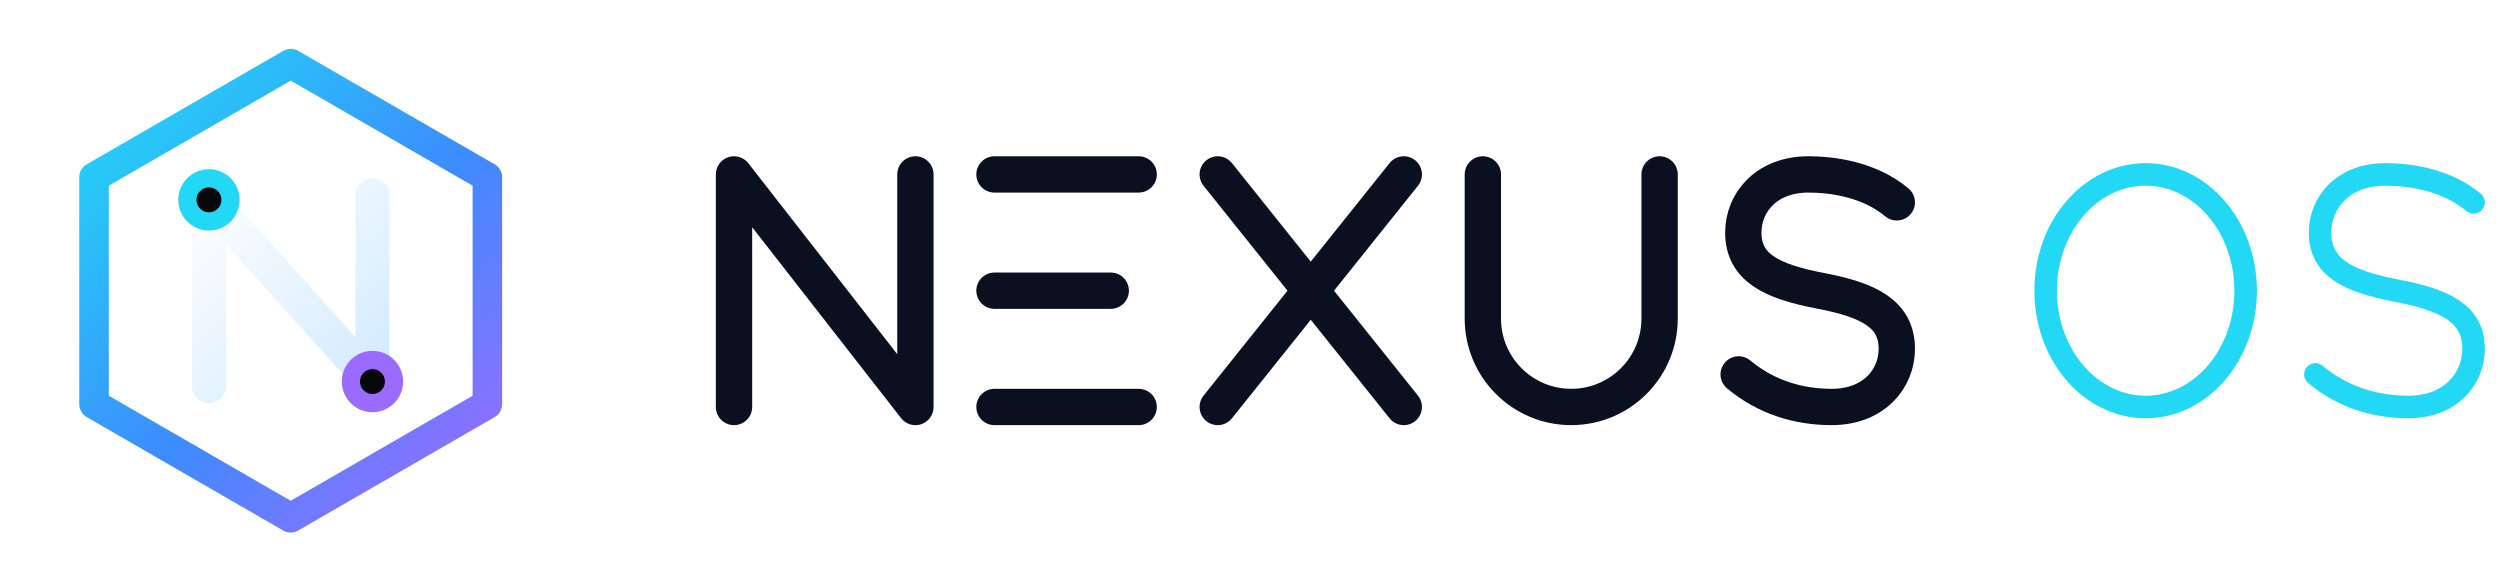
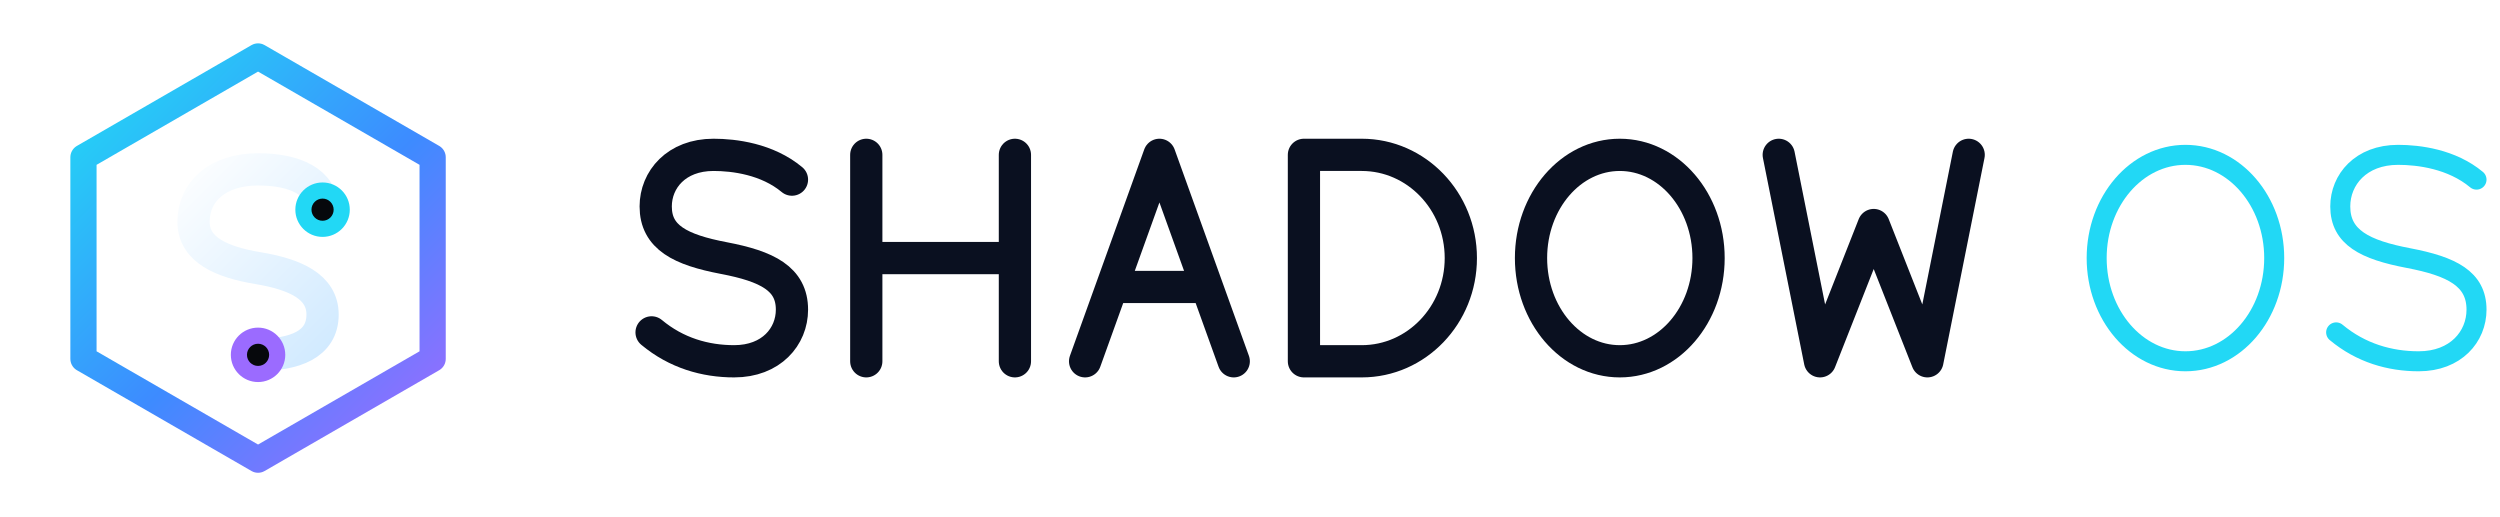
- <svg xmlns="http://www.w3.org/2000/svg" width="688" height="160" viewBox="0 0 688.00 160">
+ <svg xmlns="http://www.w3.org/2000/svg" width="775" height="160" viewBox="0 0 775.04 160">
  <g transform="scale(0.625)">
    <defs>
      <linearGradient id="nx-g" gradientUnits="userSpaceOnUse" x1="40" y1="40" x2="216" y2="216">
        <stop offset="0" stop-color="#22D8F5" />
        <stop offset="0.55" stop-color="#3D8BFF" />
        <stop offset="1" stop-color="#9B6BFF" />
      </linearGradient>
      <linearGradient id="nx-n" gradientUnits="userSpaceOnUse" x1="84" y1="84" x2="172" y2="172">
        <stop offset="0" stop-color="#FFFFFF" />
        <stop offset="1" stop-color="#CFE9FF" />
      </linearGradient>
      <filter id="nx-glow" x="-30%" y="-30%" width="160%" height="160%">
        <feGaussianBlur stdDeviation="9" />
      </filter>
    </defs>
    <path d="M128.00 28.00 L214.60 78.00 L214.60 178.00 L128.00 228.00 L41.40 178.00 L41.40 78.00Z" fill="none" stroke="url(#nx-g)" stroke-width="13" stroke-linejoin="round" />
-     <path d="M92 170V88L164 168V86" fill="none" stroke="url(#nx-n)" stroke-width="15" stroke-linecap="round" stroke-linejoin="round" />
-     <circle cx="92" cy="88" r="13.5" fill="#22D8F5" />
-     <circle cx="92" cy="88" r="5.5" fill="#06080C" />
-     <circle cx="164" cy="168" r="13.5" fill="#9B6BFF" />
-     <circle cx="164" cy="168" r="5.5" fill="#06080C" />
+     <path d="M160 104 C160 90 146 84 128 84 C108 84 96 95 96 110 C96 124 110 130 128 133 C146 136 160 142 160 156 C160 171 146 176 128 176" fill="none" stroke="url(#nx-n)" stroke-width="16" stroke-linecap="round" stroke-linejoin="round" />
+     <circle cx="160" cy="104" r="13.5" fill="#22D8F5" />
+     <circle cx="160" cy="104" r="5.5" fill="#06080C" />
+     <circle cx="128" cy="176" r="13.5" fill="#9B6BFF" />
+     <circle cx="128" cy="176" r="5.5" fill="#06080C" />
  </g>
  <g transform="translate(196 42.00)">
-     <path transform="translate(6.00 6) scale(0.64)" d="M0 100V0L78 100V0" fill="none" stroke="#0A1020" stroke-width="15.62" stroke-linecap="round" stroke-linejoin="round" />
-     <path transform="translate(77.68 6) scale(0.64)" d="M0 0H62M0 50H50M0 100H62" fill="none" stroke="#0A1020" stroke-width="15.62" stroke-linecap="round" stroke-linejoin="round" />
-     <path transform="translate(139.12 6) scale(0.64)" d="M0 0L80 100M80 0L0 100" fill="none" stroke="#0A1020" stroke-width="15.62" stroke-linecap="round" stroke-linejoin="round" />
-     <path transform="translate(212.08 6) scale(0.64)" d="M0 0V62A38 38 0 0 0 76 62V0" fill="none" stroke="#0A1020" stroke-width="15.62" stroke-linecap="round" stroke-linejoin="round" />
-     <path transform="translate(282.48 6) scale(0.64)" d="M68 12C56 2 40 0 30 0 12 0 2 12 2 25 2 40 14 46 35 50 56 54 68 60 68 75 68 88 58 100 40 100 26 100 12 96 0 86" fill="none" stroke="#0A1020" stroke-width="15.62" stroke-linecap="round" stroke-linejoin="round" />
-     <path transform="translate(366.96 6) scale(0.64)" d="M43 0A43 50 0 1 0 43 100 43 50 0 1 0 43 0Z" fill="none" stroke="#22D8F5" stroke-width="9.69" stroke-linecap="round" stroke-linejoin="round" />
-     <path transform="translate(441.20 6) scale(0.64)" d="M68 12C56 2 40 0 30 0 12 0 2 12 2 25 2 40 14 46 35 50 56 54 68 60 68 75 68 88 58 100 40 100 26 100 12 96 0 86" fill="none" stroke="#22D8F5" stroke-width="9.69" stroke-linecap="round" stroke-linejoin="round" />
+     <path transform="translate(6.00 6) scale(0.64)" d="M68 12C56 2 40 0 30 0 12 0 2 12 2 25 2 40 14 46 35 50 56 54 68 60 68 75 68 88 58 100 40 100 26 100 12 96 0 86" fill="none" stroke="#0A1020" stroke-width="15.62" stroke-linecap="round" stroke-linejoin="round" />
+     <path transform="translate(72.56 6) scale(0.64)" d="M0 0V100M72 0V100M0 50H72" fill="none" stroke="#0A1020" stroke-width="15.62" stroke-linecap="round" stroke-linejoin="round" />
+     <path transform="translate(140.40 6) scale(0.64)" d="M0 100L36 0L72 100M14 64H58" fill="none" stroke="#0A1020" stroke-width="15.62" stroke-linecap="round" stroke-linejoin="round" />
+     <path transform="translate(208.24 6) scale(0.64)" d="M0 100V0H28A48 50 0 0 1 28 100Z" fill="none" stroke="#0A1020" stroke-width="15.62" stroke-linecap="round" stroke-linejoin="round" />
+     <path transform="translate(278.64 6) scale(0.64)" d="M43 0A43 50 0 1 0 43 100 43 50 0 1 0 43 0Z" fill="none" stroke="#0A1020" stroke-width="15.62" stroke-linecap="round" stroke-linejoin="round" />
+     <path transform="translate(355.44 6) scale(0.64)" d="M0 0L20 100L46 34L72 100L92 0" fill="none" stroke="#0A1020" stroke-width="15.62" stroke-linecap="round" stroke-linejoin="round" />
+     <path transform="translate(454.00 6) scale(0.64)" d="M43 0A43 50 0 1 0 43 100 43 50 0 1 0 43 0Z" fill="none" stroke="#22D8F5" stroke-width="9.69" stroke-linecap="round" stroke-linejoin="round" />
+     <path transform="translate(528.24 6) scale(0.64)" d="M68 12C56 2 40 0 30 0 12 0 2 12 2 25 2 40 14 46 35 50 56 54 68 60 68 75 68 88 58 100 40 100 26 100 12 96 0 86" fill="none" stroke="#22D8F5" stroke-width="9.69" stroke-linecap="round" stroke-linejoin="round" />
  </g>
</svg>
